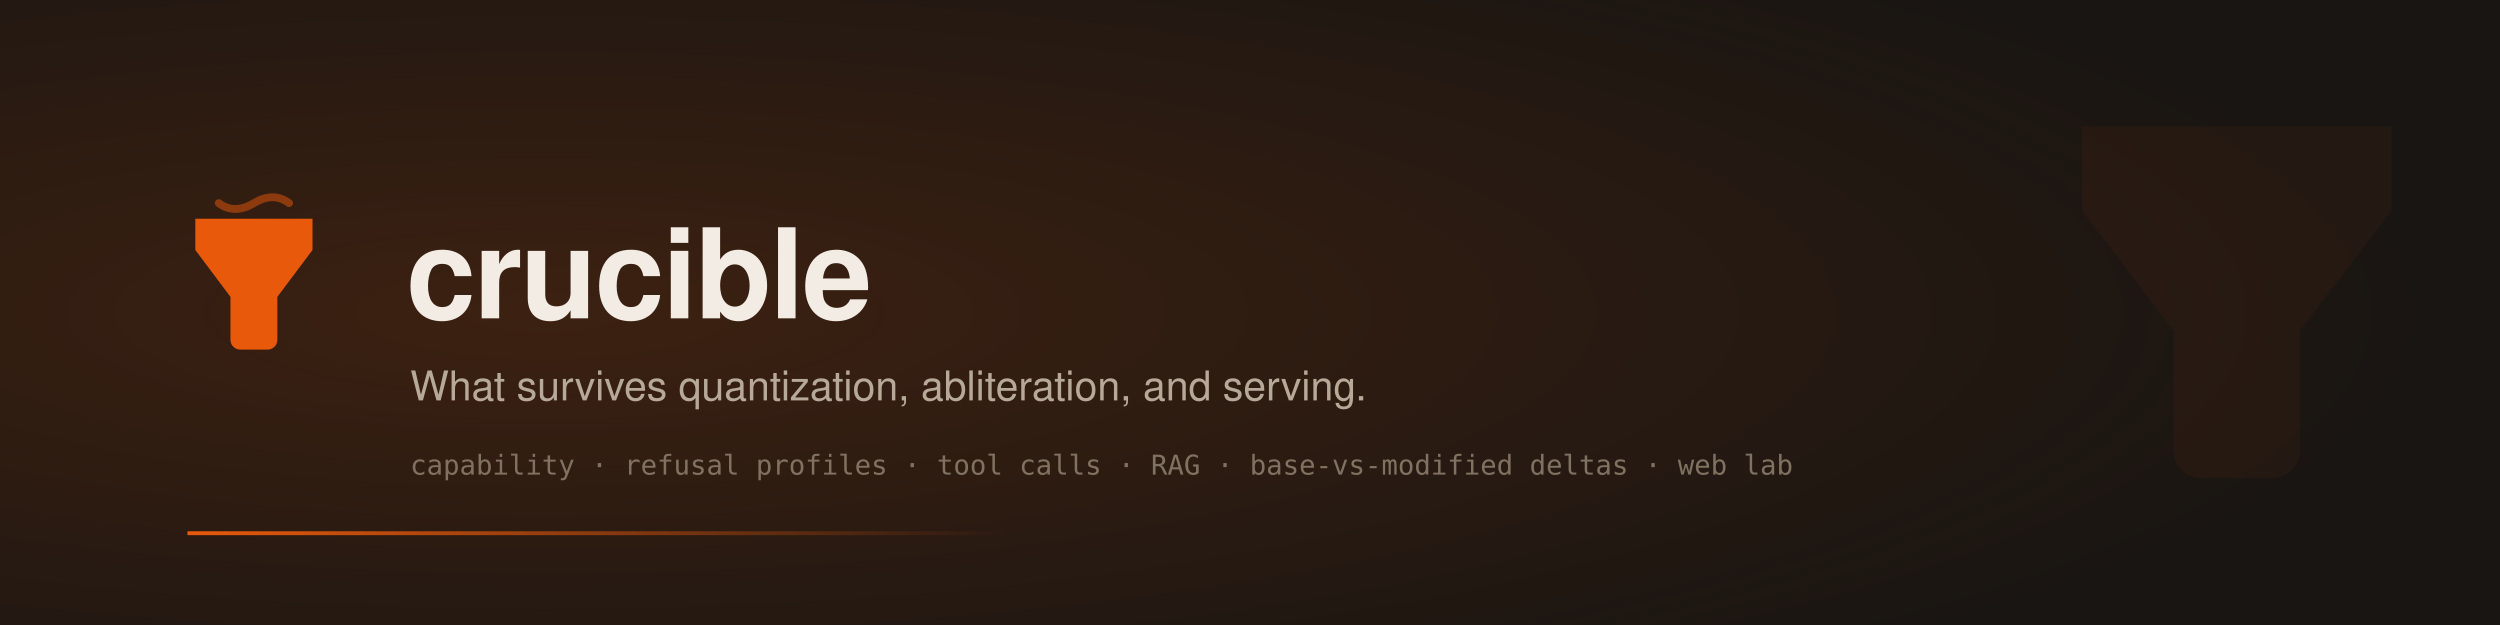
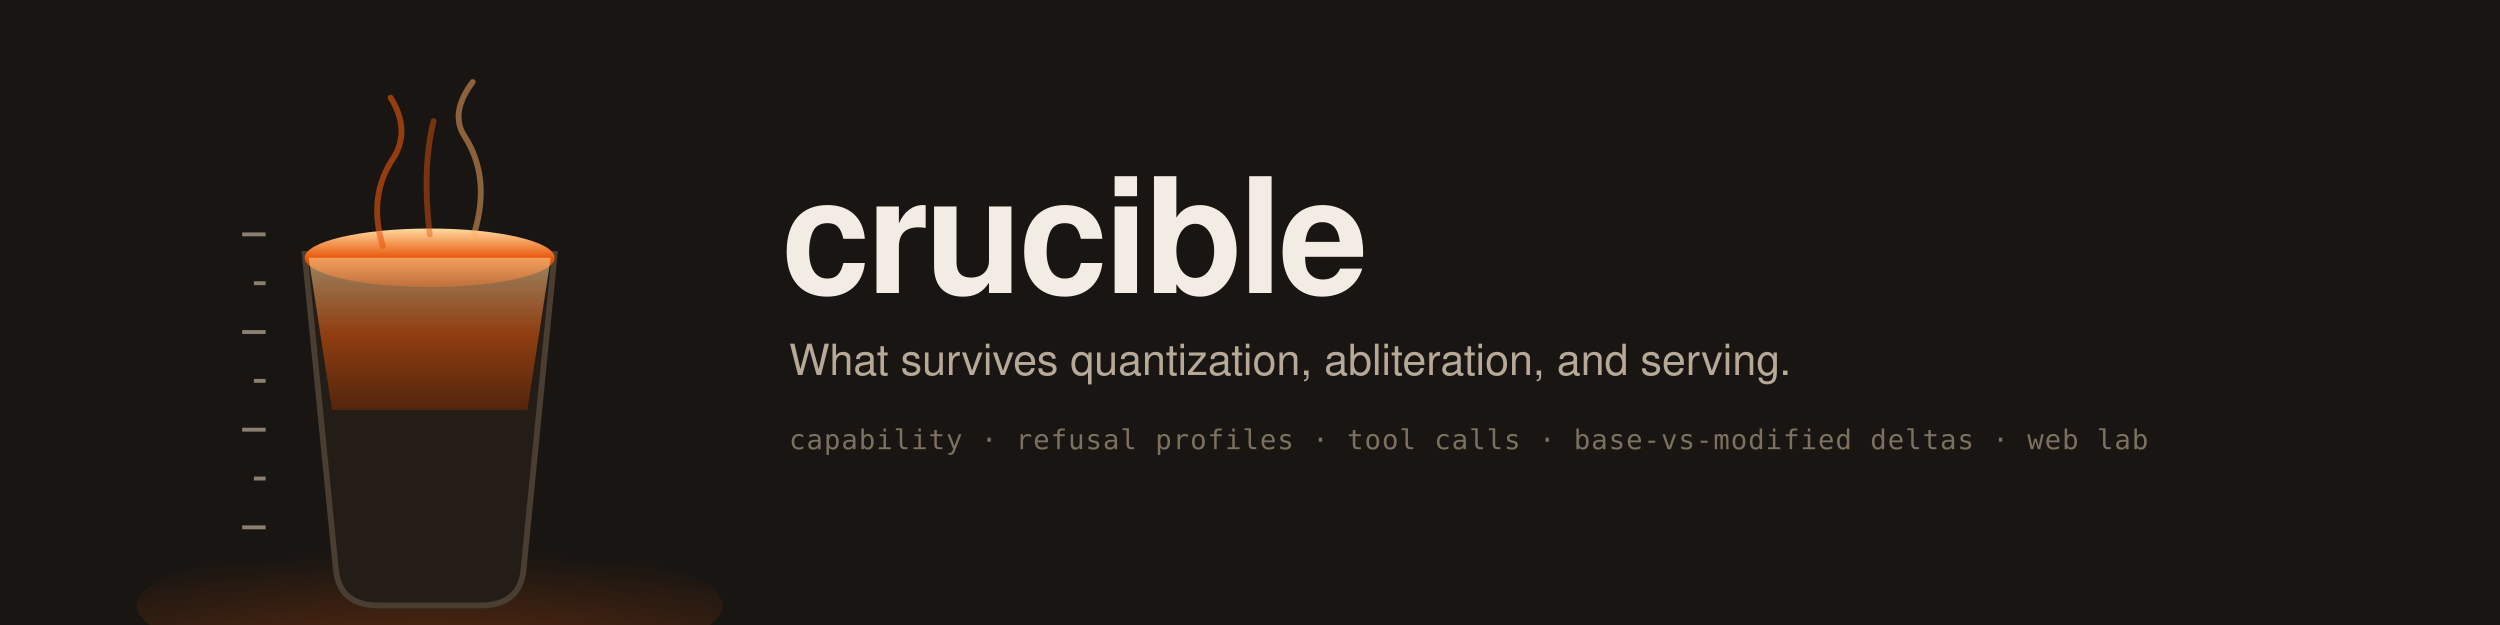
- <svg xmlns="http://www.w3.org/2000/svg" width="1280" height="320" viewBox="0 0 1280 320" role="img" aria-label="Crucible - what survives quantization, abliteration, and serving">
+ <svg xmlns="http://www.w3.org/2000/svg" width="1280" height="320" viewBox="0 0 1280 320" role="img" aria-label="crucible - what survives quantization, abliteration, and serving">
  <defs>
-     <radialGradient id="glow-cr" cx="0.22" cy="0.5" r="0.75">
-       <stop offset="0" stop-color="#e8590c" stop-opacity="0.17" />
+     <linearGradient id="cr-melt" x1="0" y1="0" x2="0" y2="1">
+       <stop offset="0" stop-color="#ffd9a0" />
+       <stop offset="0.5" stop-color="#e8590c" />
+       <stop offset="1" stop-color="#7a2c06" />
+     </linearGradient>
+     <radialGradient id="cr-heat" cx="0.5" cy="1" r="0.9">
+       <stop offset="0" stop-color="#e8590c" stop-opacity="0.35" />
      <stop offset="1" stop-color="#e8590c" stop-opacity="0" />
    </radialGradient>
-     <linearGradient id="edge-cr" x1="0" y1="0" x2="1" y2="0">
-       <stop offset="0" stop-color="#e8590c" />
-       <stop offset="1" stop-color="#e8590c" stop-opacity="0" />
-     </linearGradient>
  </defs>
  <rect width="1280" height="320" fill="#191512" />
-   <rect width="1280" height="320" fill="url(#glow-cr)" />
-   <g transform="translate(1030,36) scale(3.6)" opacity="0.05">
-     <path d="M10 8 h44 v12 l-13 17 v17 a4 4 0 0 1 -4 4 h-10 a4 4 0 0 1 -4 -4 v-17 l-13 -17 z" fill="#e8590c" />
+   <g transform="translate(150,60)">
+     <ellipse cx="70" cy="250" rx="150" ry="34" fill="url(#cr-heat)" />
+     <g stroke="#8a7f70" stroke-width="2" font-family="ui-monospace,Menlo,monospace">
+       <line x1="-26" y1="60" x2="-14" y2="60" />
+       <line x1="-26" y1="110" x2="-14" y2="110" />
+       <line x1="-26" y1="160" x2="-14" y2="160" />
+       <line x1="-26" y1="210" x2="-14" y2="210" />
+       <line x1="-20" y1="85" x2="-14" y2="85" />
+       <line x1="-20" y1="135" x2="-14" y2="135" />
+       <line x1="-20" y1="185" x2="-14" y2="185" />
+     </g>
+     <path d="M6 70 L134 70 L118 232 Q116 250 96 250 L44 250 Q24 250 22 232 Z" fill="#241c16" stroke="#4a3d31" stroke-width="3" />
+     <ellipse cx="70" cy="72" rx="64" ry="15" fill="url(#cr-melt)" />
+     <ellipse cx="70" cy="70" rx="64" ry="14" fill="#241c16" opacity="0.0" />
+     <path d="M8 72 L132 72 L120 150 L20 150 Z" fill="url(#cr-melt)" opacity="0.55" />
+     <path d="M46 66 q-8 -26 6 -46 q8 -14 -2 -30" fill="none" stroke="#e8590c" stroke-width="3" stroke-linecap="round" opacity="0.6" />
+     <path d="M92 62 q10 -30 -4 -52 q-8 -12 4 -28" fill="none" stroke="#ffb066" stroke-width="3" stroke-linecap="round" opacity="0.5" />
+     <path d="M70 60 q-4 -34 2 -58" fill="none" stroke="#e8590c" stroke-width="3" stroke-linecap="round" opacity="0.45" />
  </g>
-   <g transform="translate(100,112)">
-     <path d="M0 0 h60 v16 l-18 24 v22 a5 5 0 0 1 -5 5 h-14 a5 5 0 0 1 -5 -5 v-22 l-18 -24 z" fill="#e8590c" />
-     <path d="M12 -8 q8 6 18 0 q10 -6 18 0" fill="none" stroke="#e8590c" stroke-width="4" stroke-linecap="round" opacity="0.5" />
+   <g transform="translate(400,0)">
+     <text x="0" y="150" font-family="-apple-system,'Segoe UI',Helvetica,Arial,sans-serif" font-size="82" font-weight="800" letter-spacing="-2" fill="#f3ece4">crucible</text>
+     <text x="4" y="192" font-family="-apple-system,'Segoe UI',Helvetica,Arial,sans-serif" font-size="22" fill="#b7a998">What survives quantization, abliteration, and serving.</text>
+     <text x="4" y="230" font-family="ui-monospace,'SF Mono',Menlo,Consolas,monospace" font-size="14" fill="#7c7060" letter-spacing="0.5">capability · refusal profiles · tool calls · base-vs-modified deltas · web lab</text>
  </g>
-   <text x="208" y="163" font-family="-apple-system,'Segoe UI',Helvetica,Arial,sans-serif" font-size="64" font-weight="700" letter-spacing="-1" fill="#f3ece4">crucible</text>
-   <text x="210" y="205" font-family="-apple-system,'Segoe UI',Helvetica,Arial,sans-serif" font-size="21" fill="#b7a998">What survives quantization, abliteration, and serving.</text>
-   <text x="210" y="243" font-family="ui-monospace,'SF Mono',Menlo,Consolas,monospace" font-size="14" fill="#807260">capability · refusal profiles · tool calls · RAG · base-vs-modified deltas · web lab</text>
-   <rect x="96" y="272" width="420" height="2" fill="url(#edge-cr)" />
</svg>
